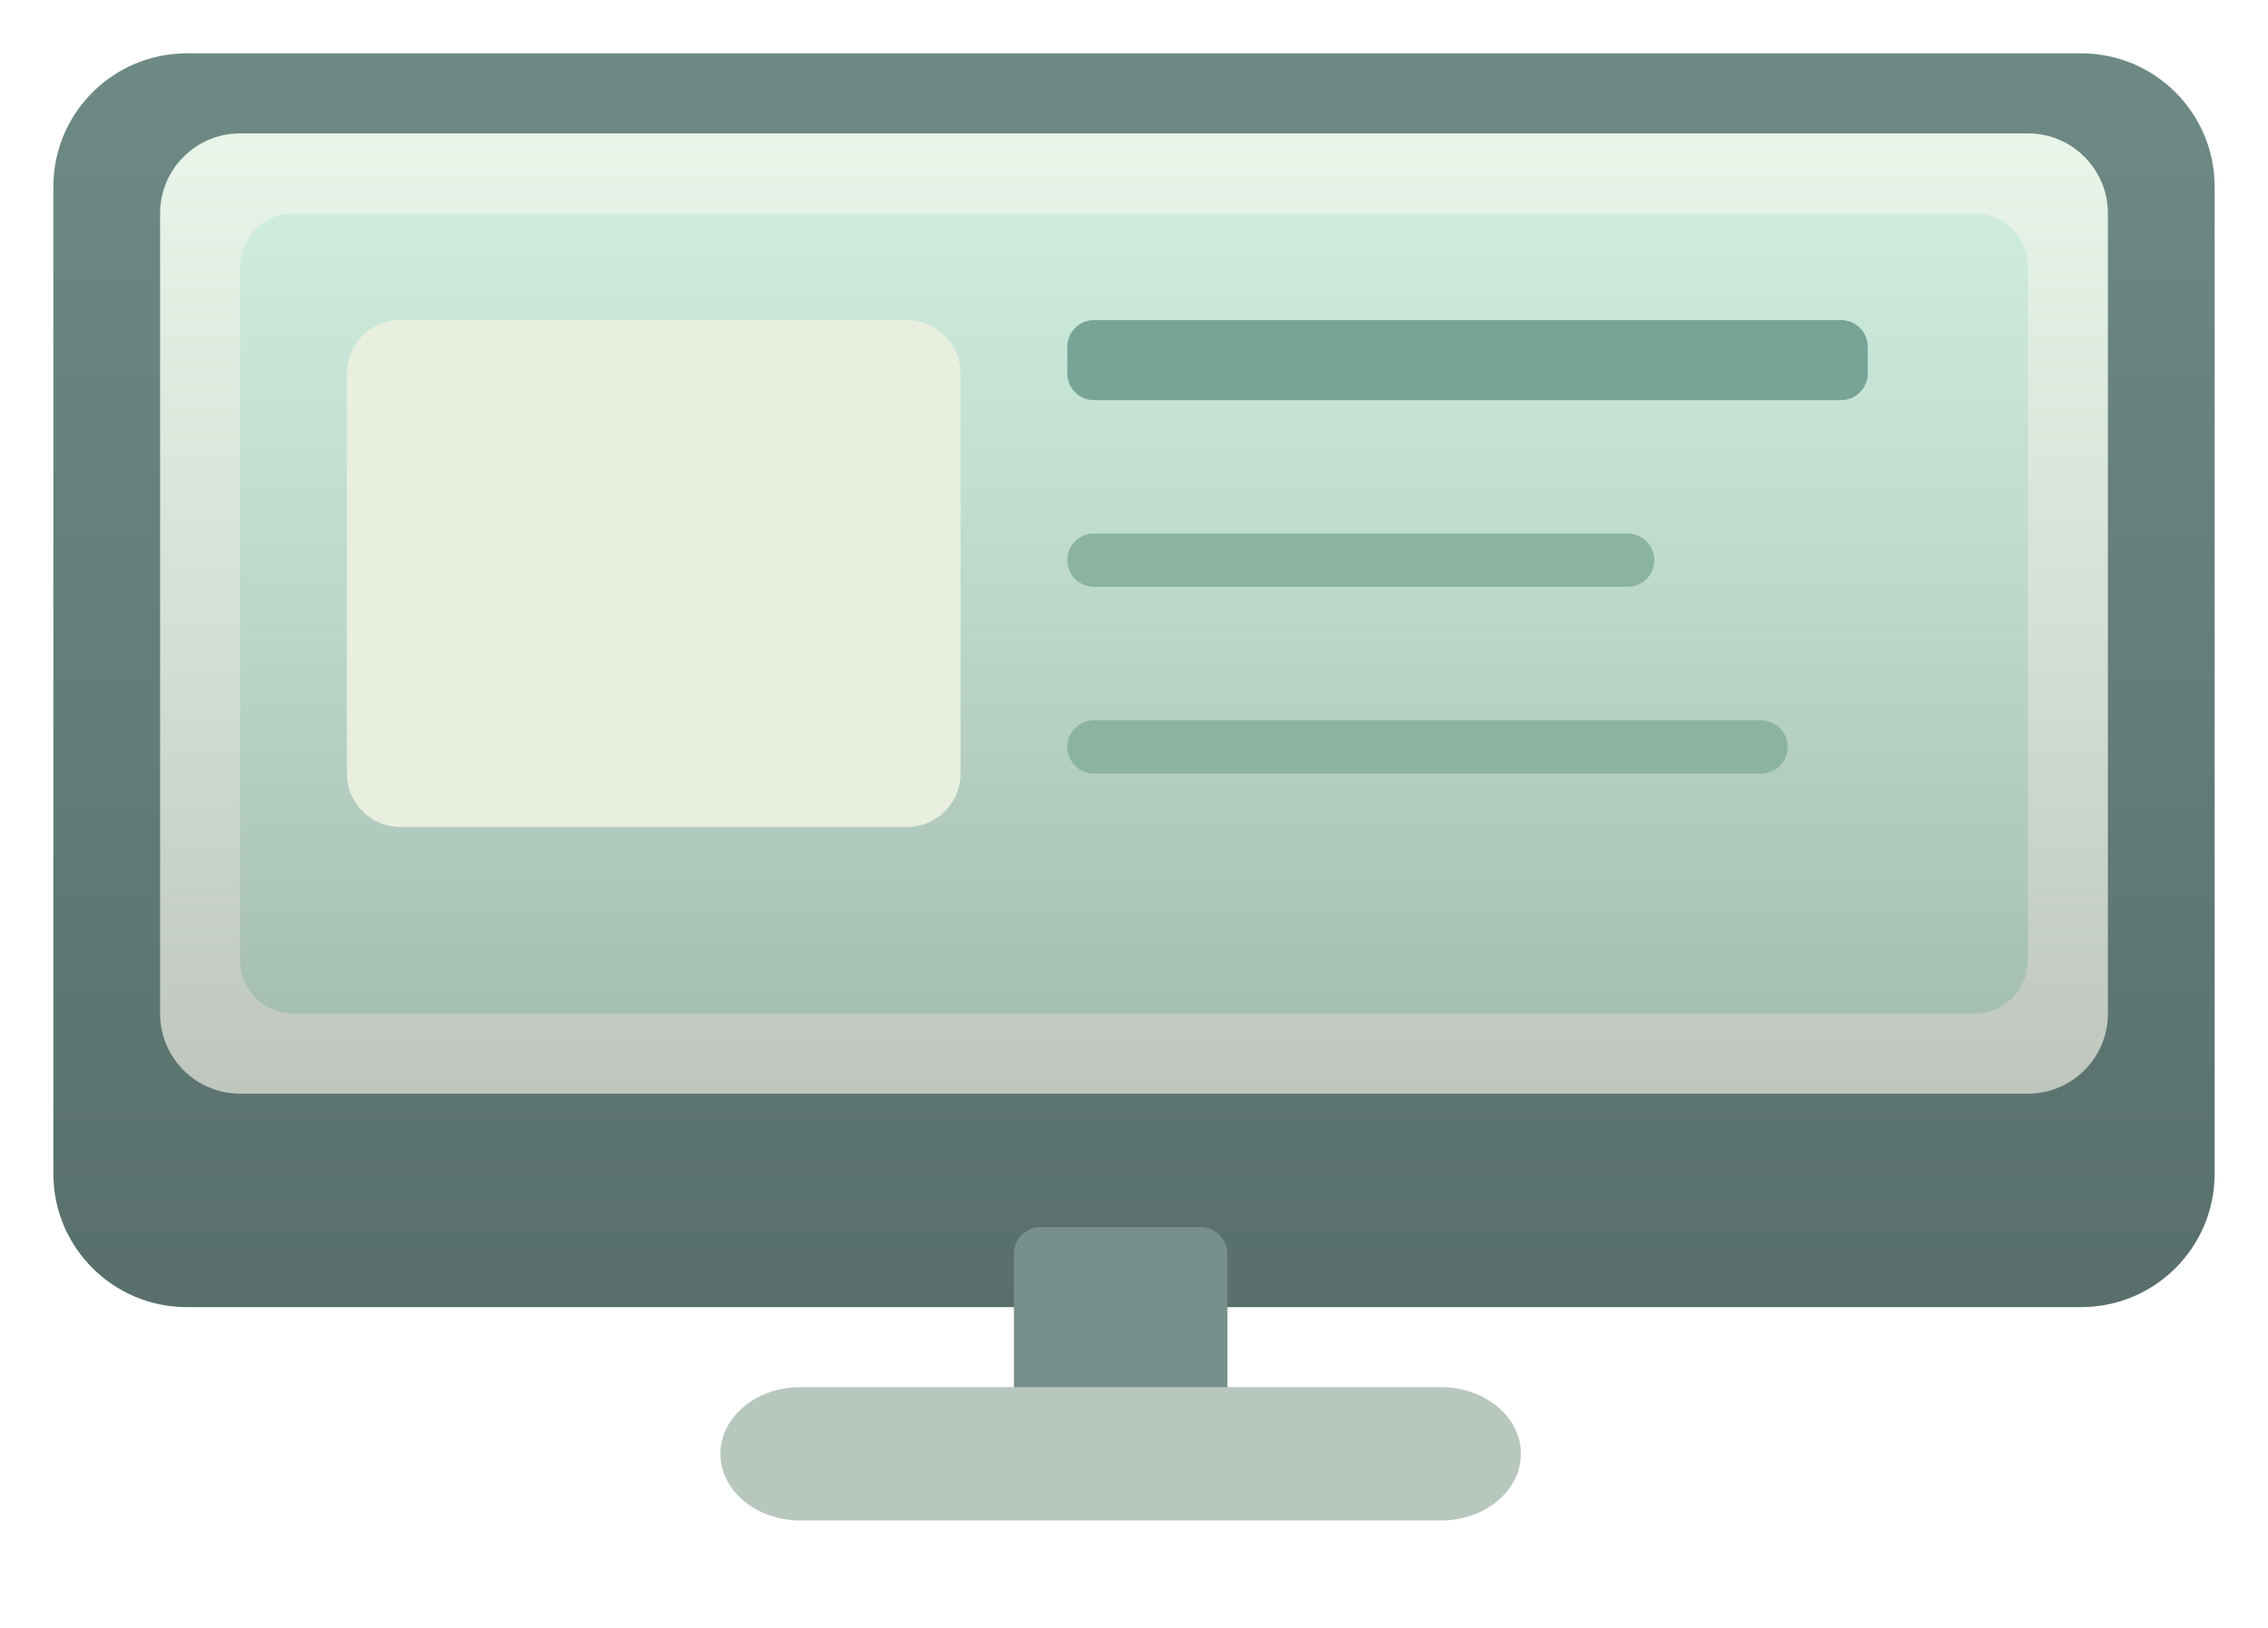
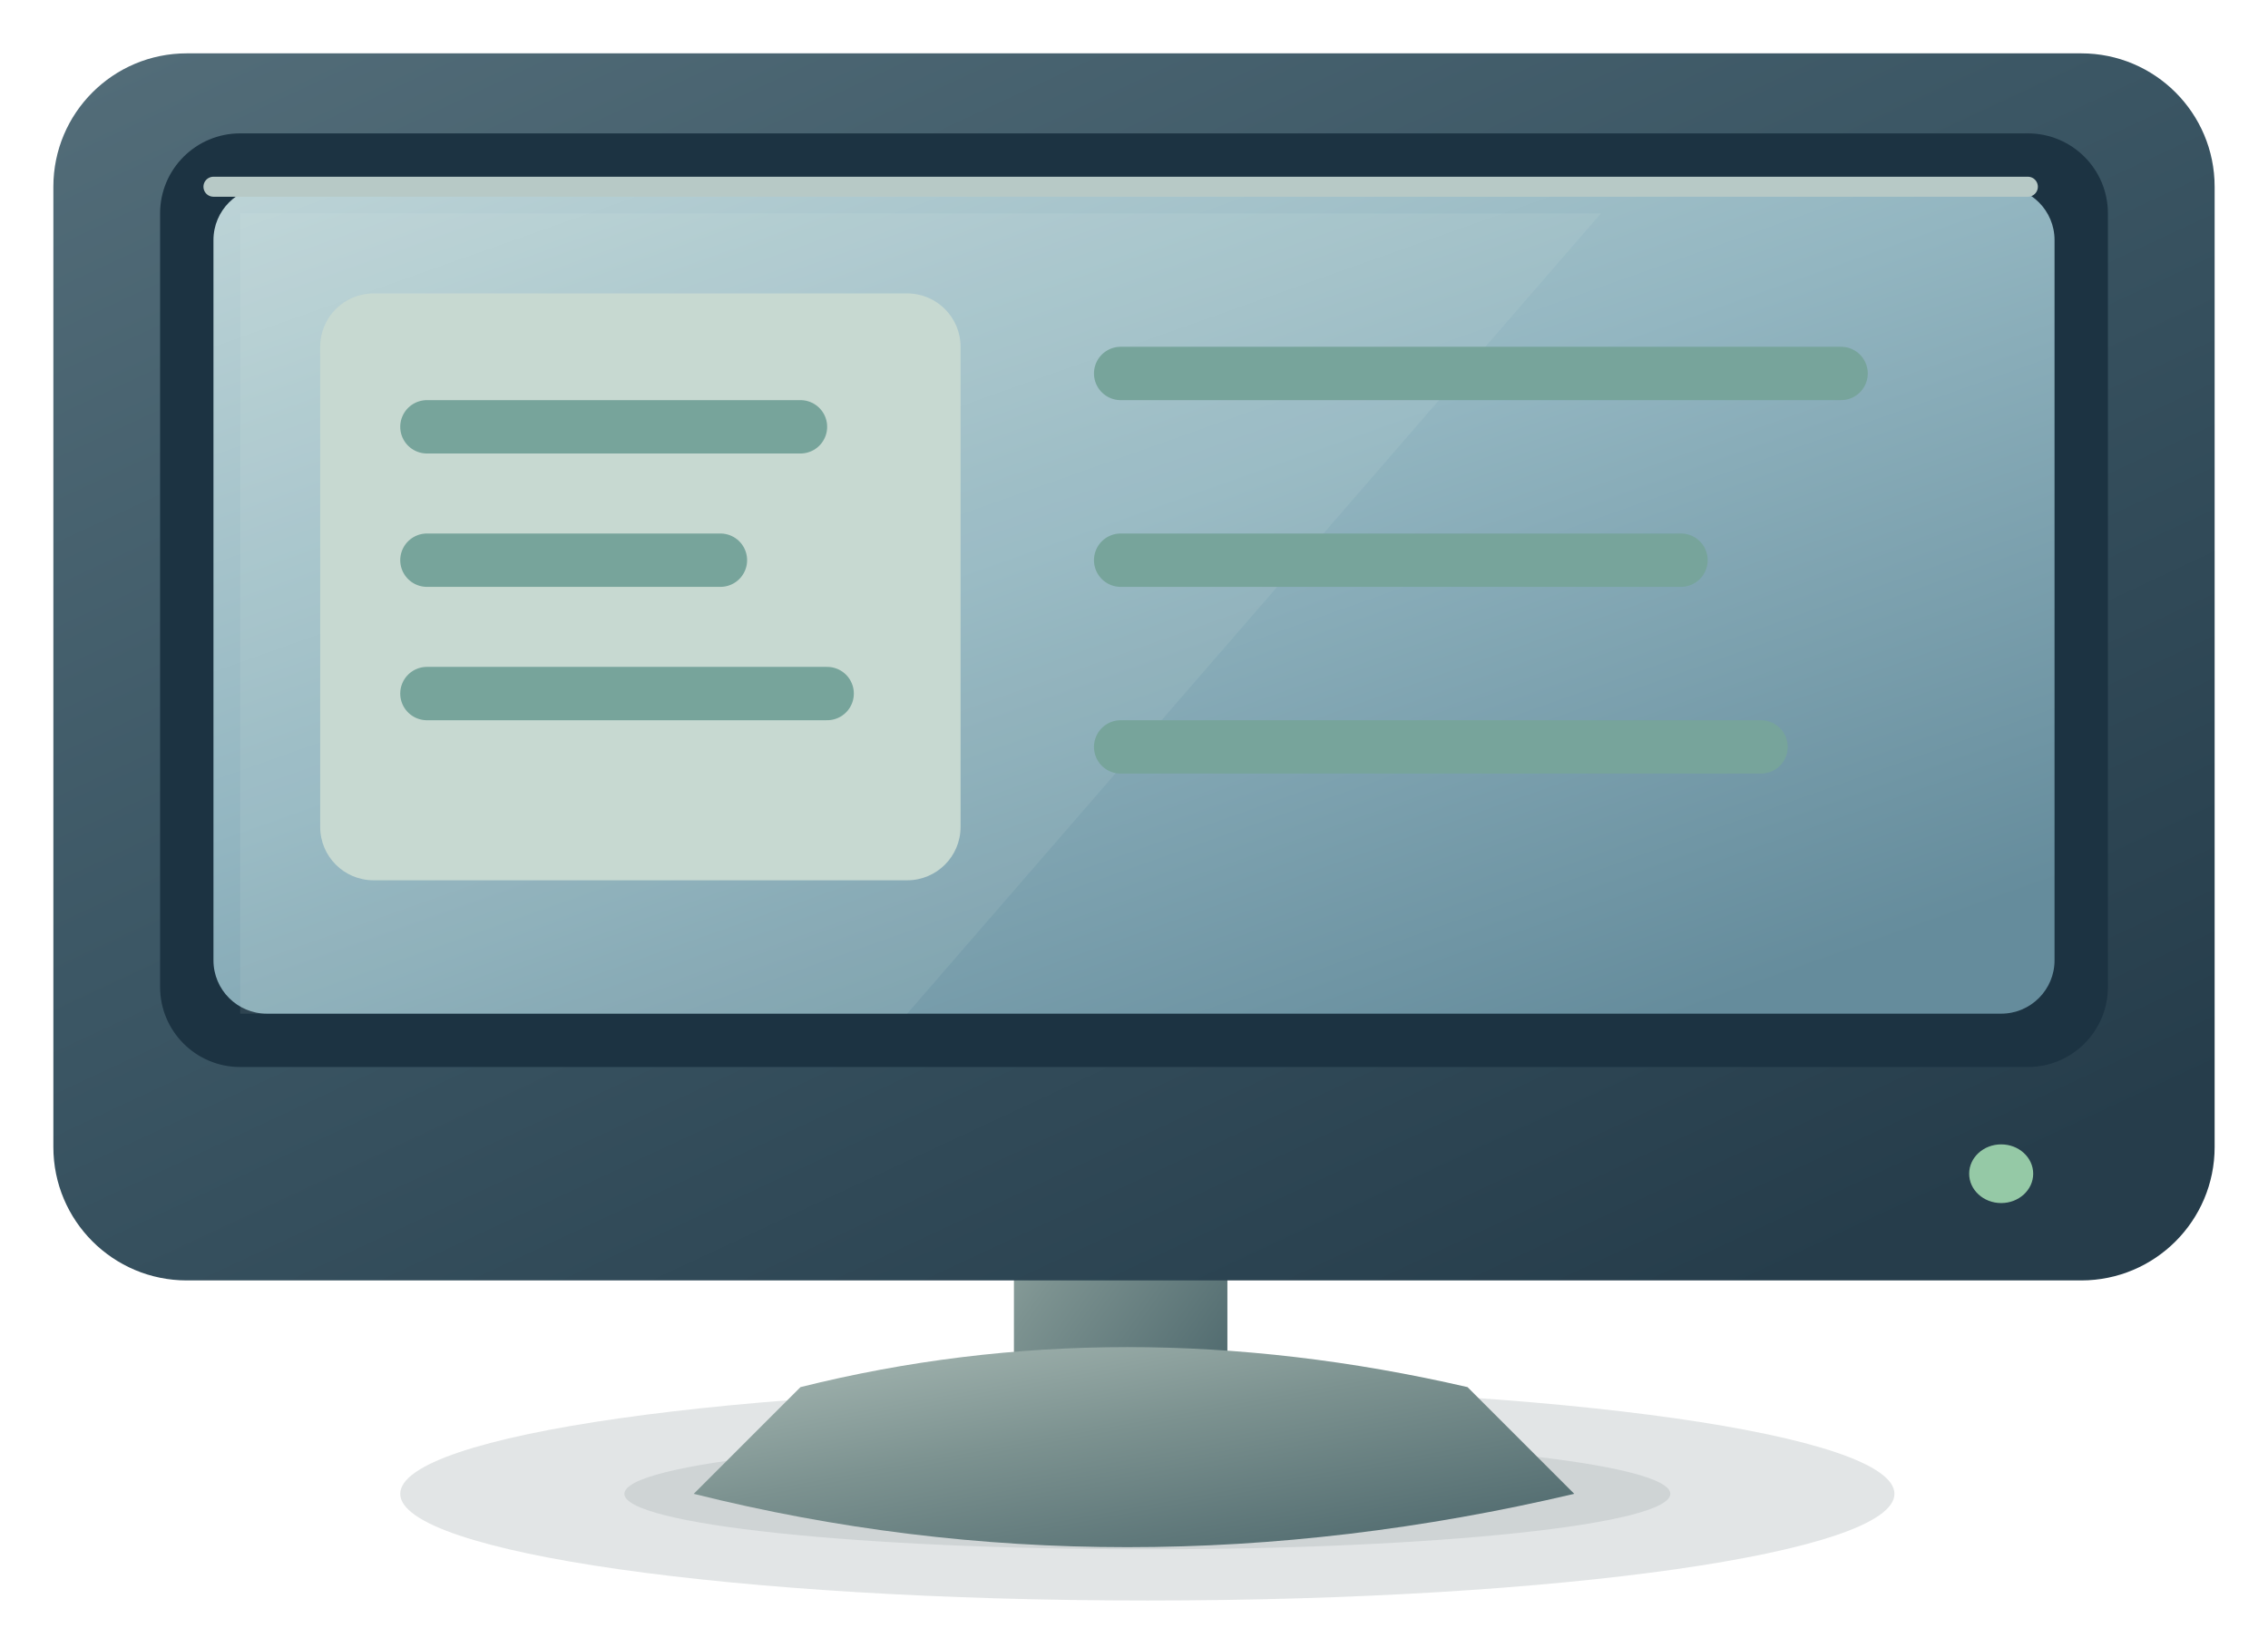
<svg xmlns="http://www.w3.org/2000/svg" width="85" height="61" viewBox="0 0 85 61">
  <defs>
-     <linearGradient id="material0" x1="0" y1="0" x2="0" y2="1">
-       <stop offset="0" stop-color="#6d8a84" />
-       <stop offset=".52" stop-color="#637D78" />
-       <stop offset="1" stop-color="#586f6b" />
+     <linearGradient id="dark" x1="0" y1="0" x2=".8" y2="1">
+       <stop stop-color="#536d79" />
+       <stop offset=".48" stop-color="#3b5664" />
+       <stop offset="1" stop-color="#263d4b" />
    </linearGradient>
-     <linearGradient id="material1" x1="0" y1="0" x2="0" y2="1">
-       <stop offset="0" stop-color="#eaf5ea" />
-       <stop offset=".52" stop-color="#D5DFD5" />
-       <stop offset="1" stop-color="#bec6be" />
+     <linearGradient id="metal" x1="0" y1="0" x2=".8" y2="1">
+       <stop stop-color="#aabbb6" />
+       <stop offset=".48" stop-color="#7c9290" />
+       <stop offset="1" stop-color="#526c70" />
    </linearGradient>
-     <linearGradient id="material2" x1="0" y1="0" x2="0" y2="1">
-       <stop offset="0" stop-color="#ceeddd" />
-       <stop offset=".52" stop-color="#BBD7C9" />
-       <stop offset="1" stop-color="#a6bfb3" />
+     <linearGradient id="glass" x1="0" y1="0" x2=".8" y2="1">
+       <stop stop-color="#bdd4d7" />
+       <stop offset=".48" stop-color="#93b6c1" />
+       <stop offset="1" stop-color="#658c9c" />
    </linearGradient>
  </defs>
-   <rect x="2" y="2" width="81" height="47" rx="5" fill="url(#material0)" />
-   <rect x="6" y="5" width="73" height="36" rx="3" fill="url(#material1)" />
-   <rect x="9" y="8" width="67" height="30" rx="2" fill="url(#material2)" />
-   <rect x="38" y="46" width="8" height="7" rx="1" fill="#78908B" />
-   <rect x="27" y="52" width="30" height="5" rx="3" fill="#B7C7BE" />
-   <rect x="13" y="12" width="23" height="19" rx="2" fill="#E8EFDE" />
-   <rect x="40" y="12" width="30" height="3" rx="1" fill="#77A496" />
-   <rect x="40" y="20" width="22" height="2" rx="1" fill="#8BB3A1" />
-   <rect x="40" y="27" width="27" height="2" rx="1" fill="#8BB3A1" />
+   <ellipse cx="43" cy="56" rx="28" ry="4" fill="#21383c" opacity=".13" />
+   <ellipse cx="43" cy="56" rx="19.6" ry="2.08" fill="#21383c" opacity=".1" />
+   <rect x="38" y="39" width="8" height="14" rx="2" fill="url(#metal)" />
+   <path d="M30 52 Q42 49 55 52 L59 56 Q42 60 26 56Z" fill="url(#metal)" />
+   <rect x="2" y="2" width="81" height="46" rx="5" fill="url(#dark)" />
+   <rect x="6" y="5" width="73" height="35" rx="3" fill="#1c3342" />
+   <rect x="8" y="7" width="69" height="31" rx="2" fill="url(#glass)" />
+   <path d="M9 8 H60 L34 38 H9Z" fill="#e5f3ee" opacity=".09" />
+   <path d="M8 7 H76" fill="none" stroke="#b7c9c6" stroke-width="0.75" stroke-linecap="round" stroke-linejoin="round" />
+   <ellipse cx="75" cy="44" rx="1.2" ry="1.1" fill="#95c9a6" />
+   <rect x="12" y="11" width="24" height="22" rx="2" fill="#c7d9d1" />
+   <path d="M16 16 H30 M16 21 H27 M16 26 H31 M42 14 H69 M42 21 H63 M42 28 H66" fill="none" stroke="#77a49b" stroke-width="2" stroke-linecap="round" stroke-linejoin="round" />
</svg>
